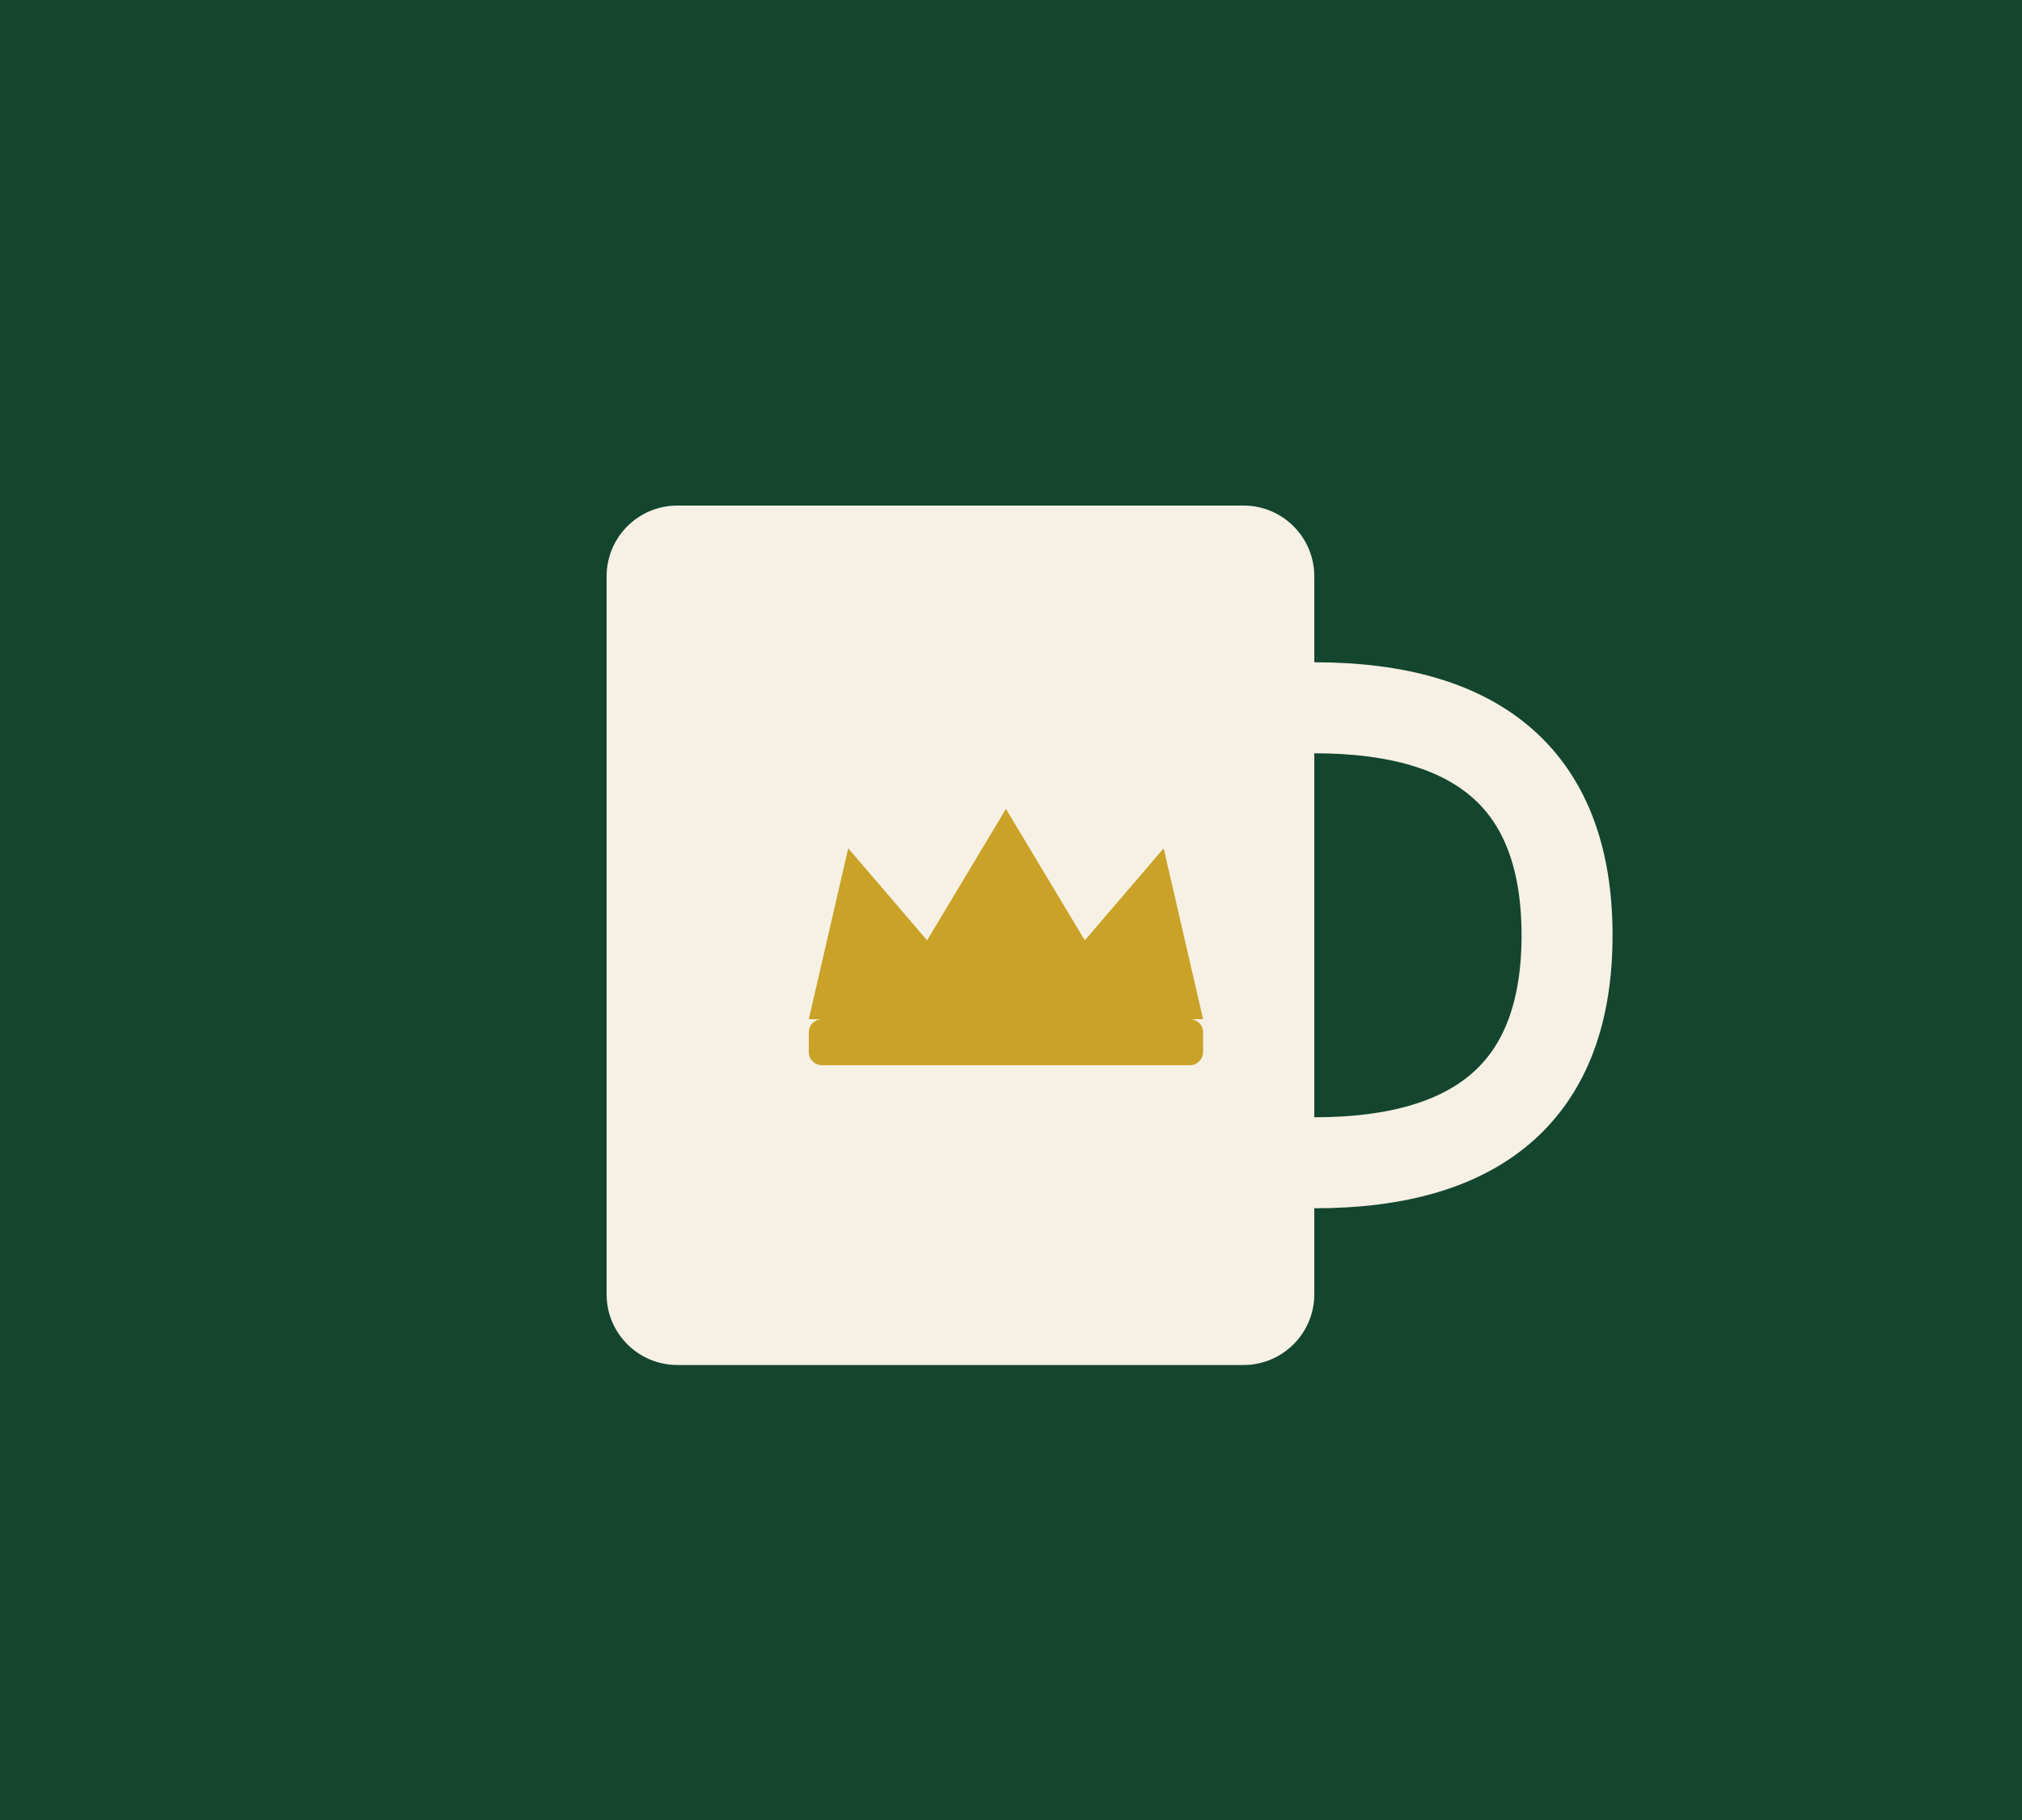
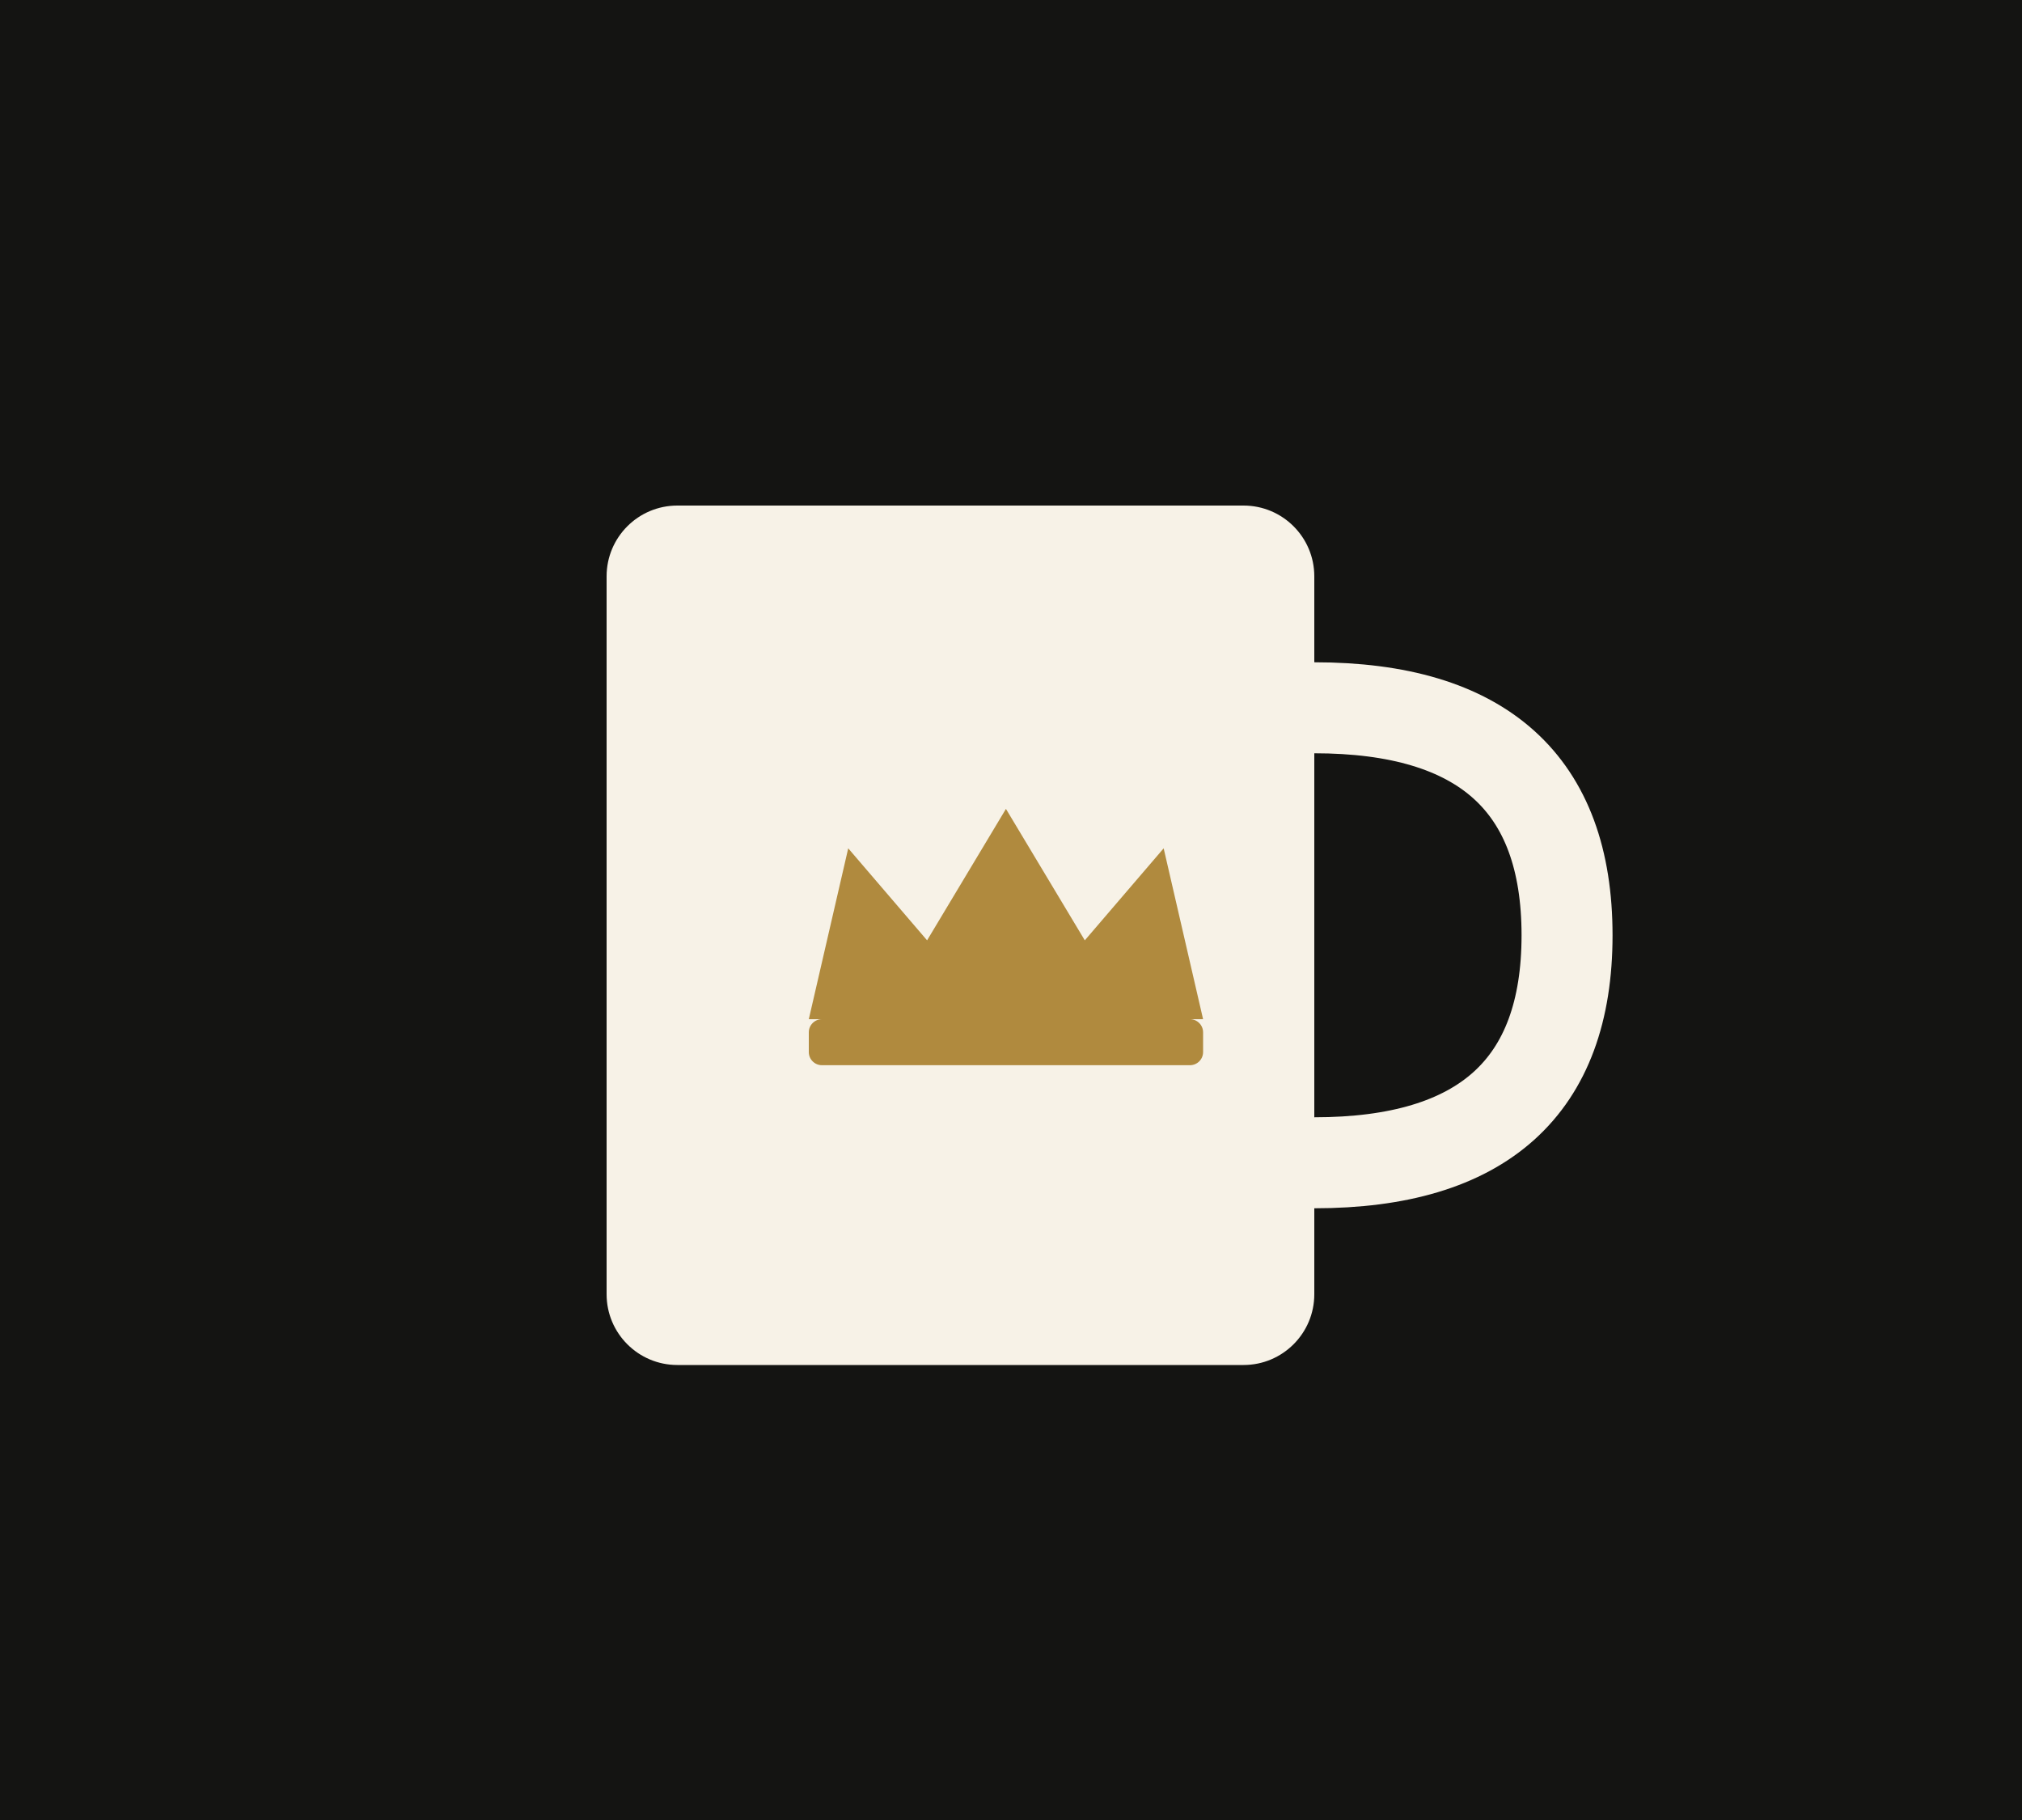
<svg xmlns="http://www.w3.org/2000/svg" viewBox="0 0 400 360">
-   <rect width="400" height="360" fill="#14452f" />
-   <rect x="120" y="100" width="140" height="170" rx="14" fill="#f6f1e4" />
-   <path d="M260 140 Q310 140 310 185 Q310 230 260 230" fill="none" stroke="#f6f1e4" stroke-width="18" />
-   <g transform="translate(160 160) scale(1.3)" fill="#c9a227">
+   <rect width="400" height="360" fill="#141412" />
+   <rect x="120" y="100" width="140" height="170" rx="14" fill="#f7f2e7" />
+   <path d="M260 140 Q310 140 310 185 Q310 230 260 230" fill="none" stroke="#f7f2e7" stroke-width="18" />
+   <g transform="translate(160 160) scale(1.3)" fill="#b08a3e">
    <path d="M0 32 L6 6 L18 20 L30 0 L42 20 L54 6 L60 32 Z" />
    <rect y="32" width="60" height="7" rx="2" />
  </g>
</svg>
